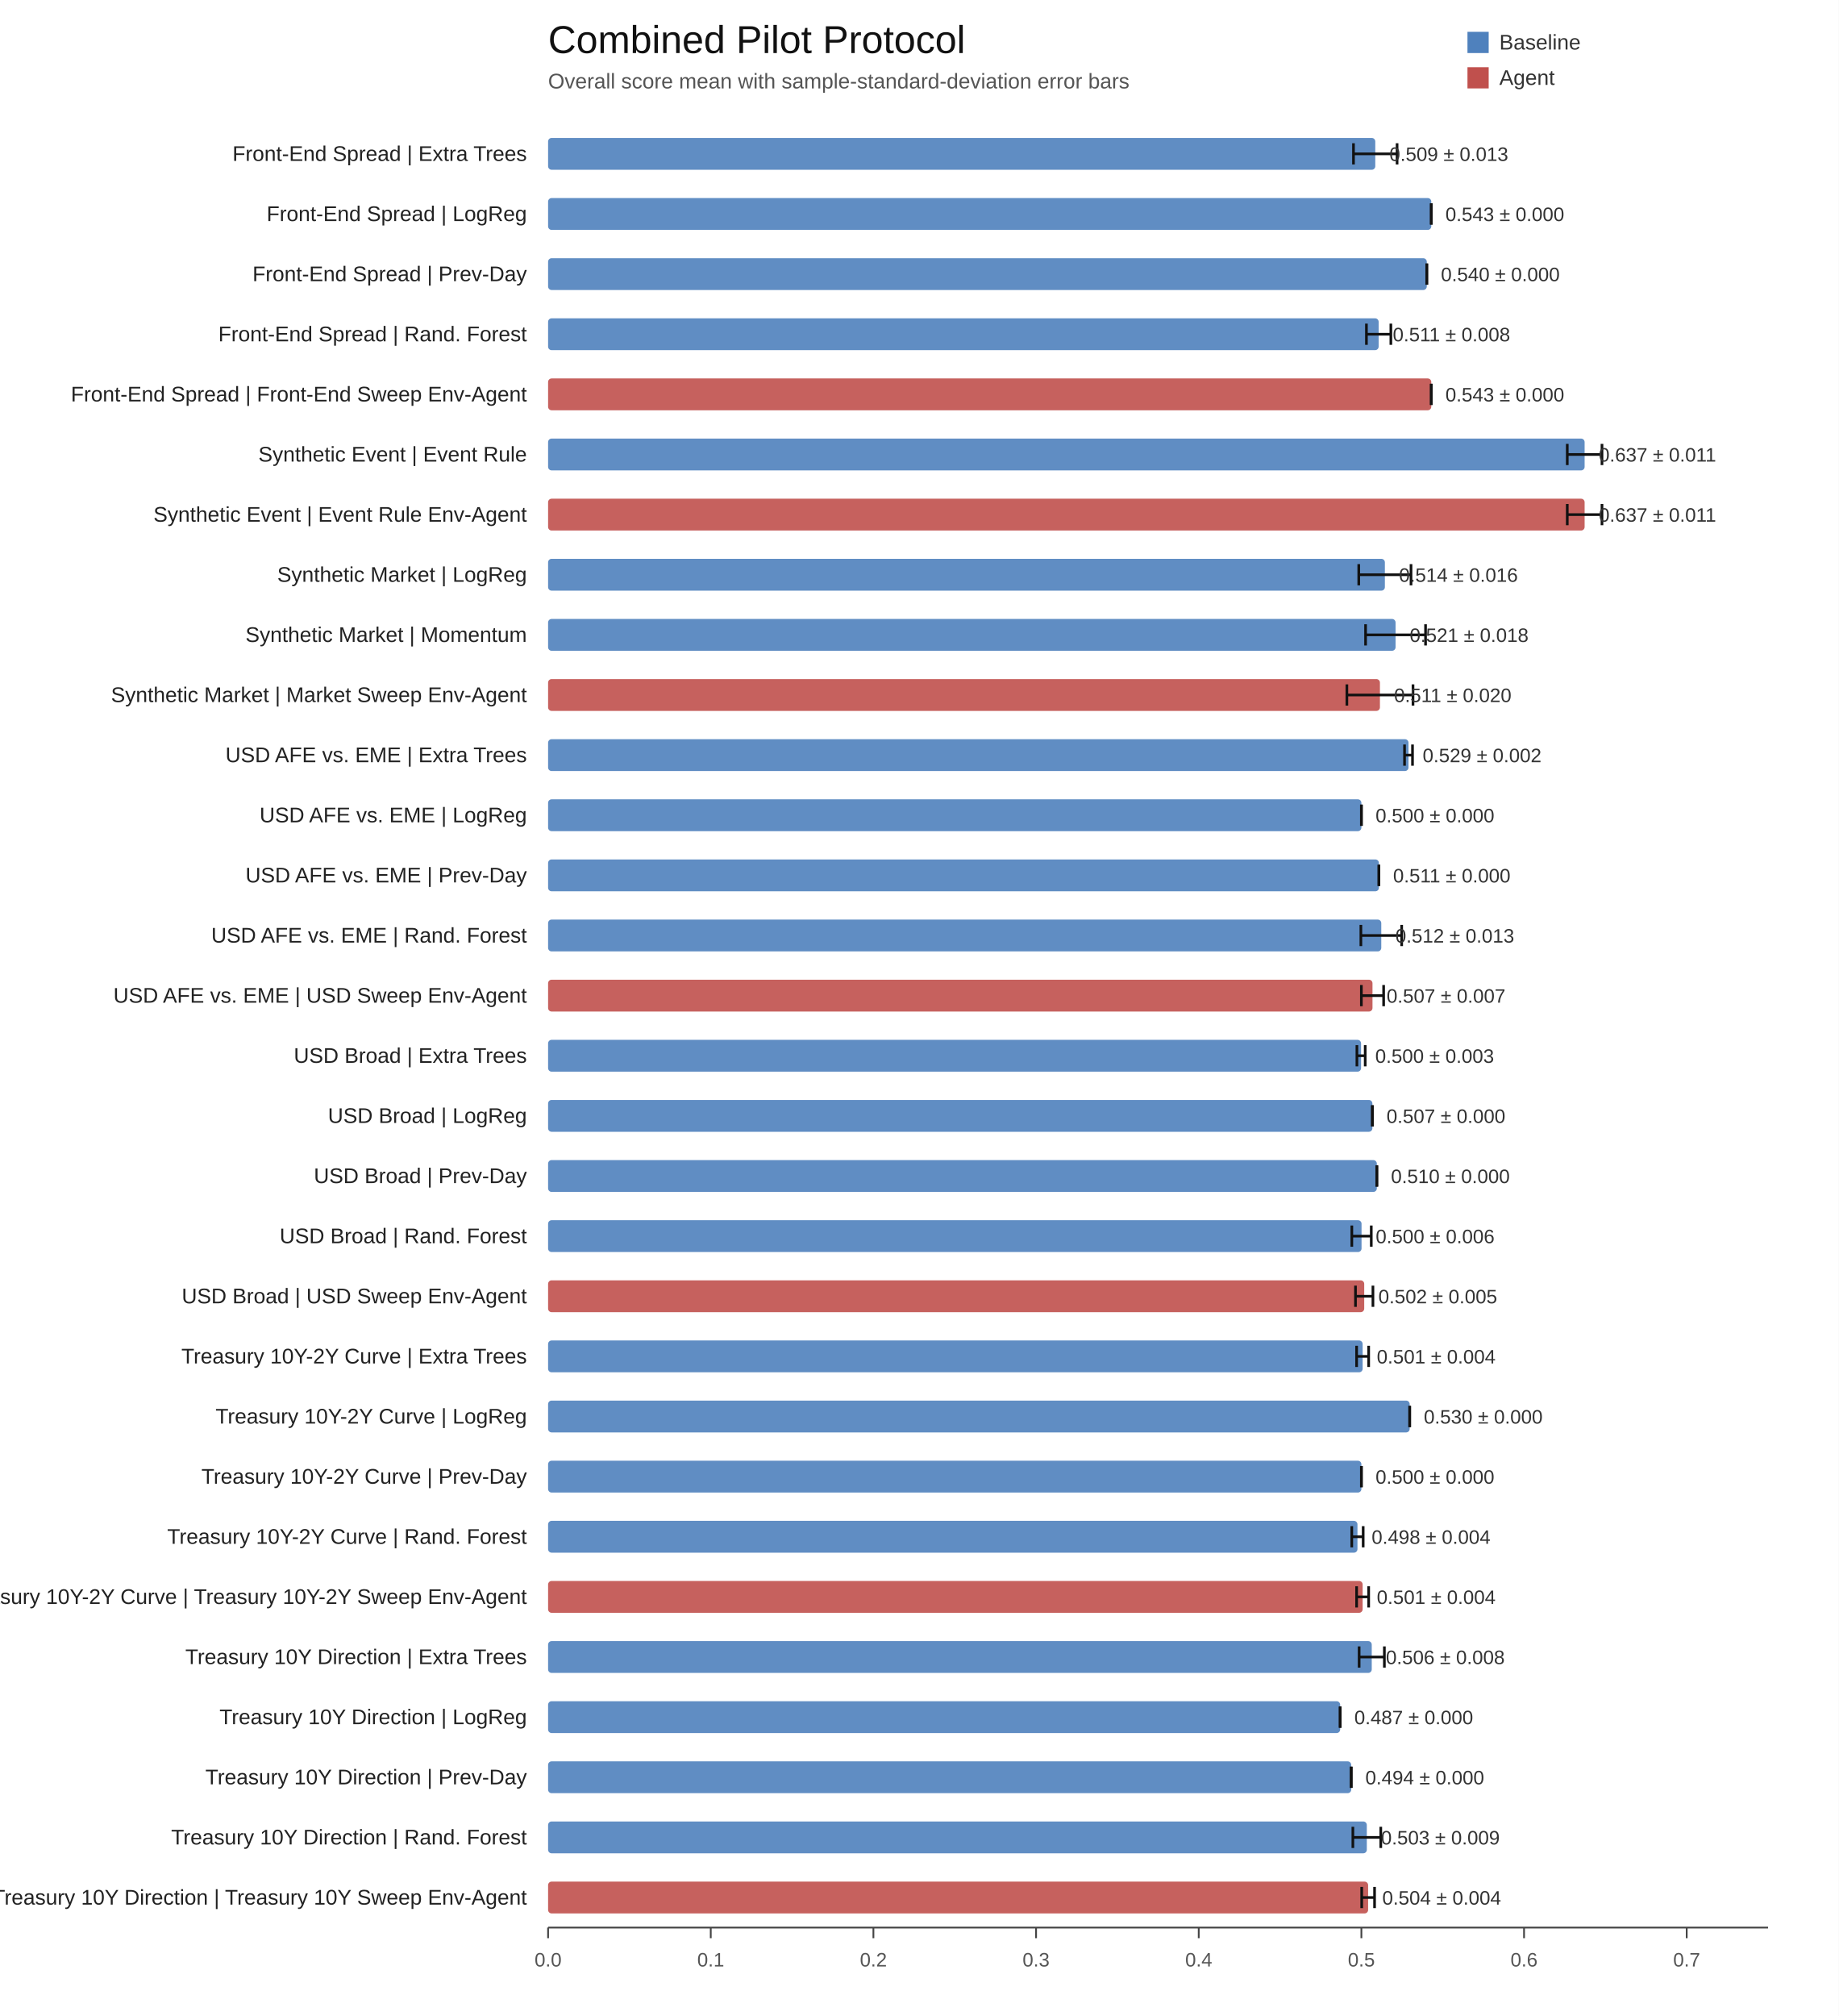
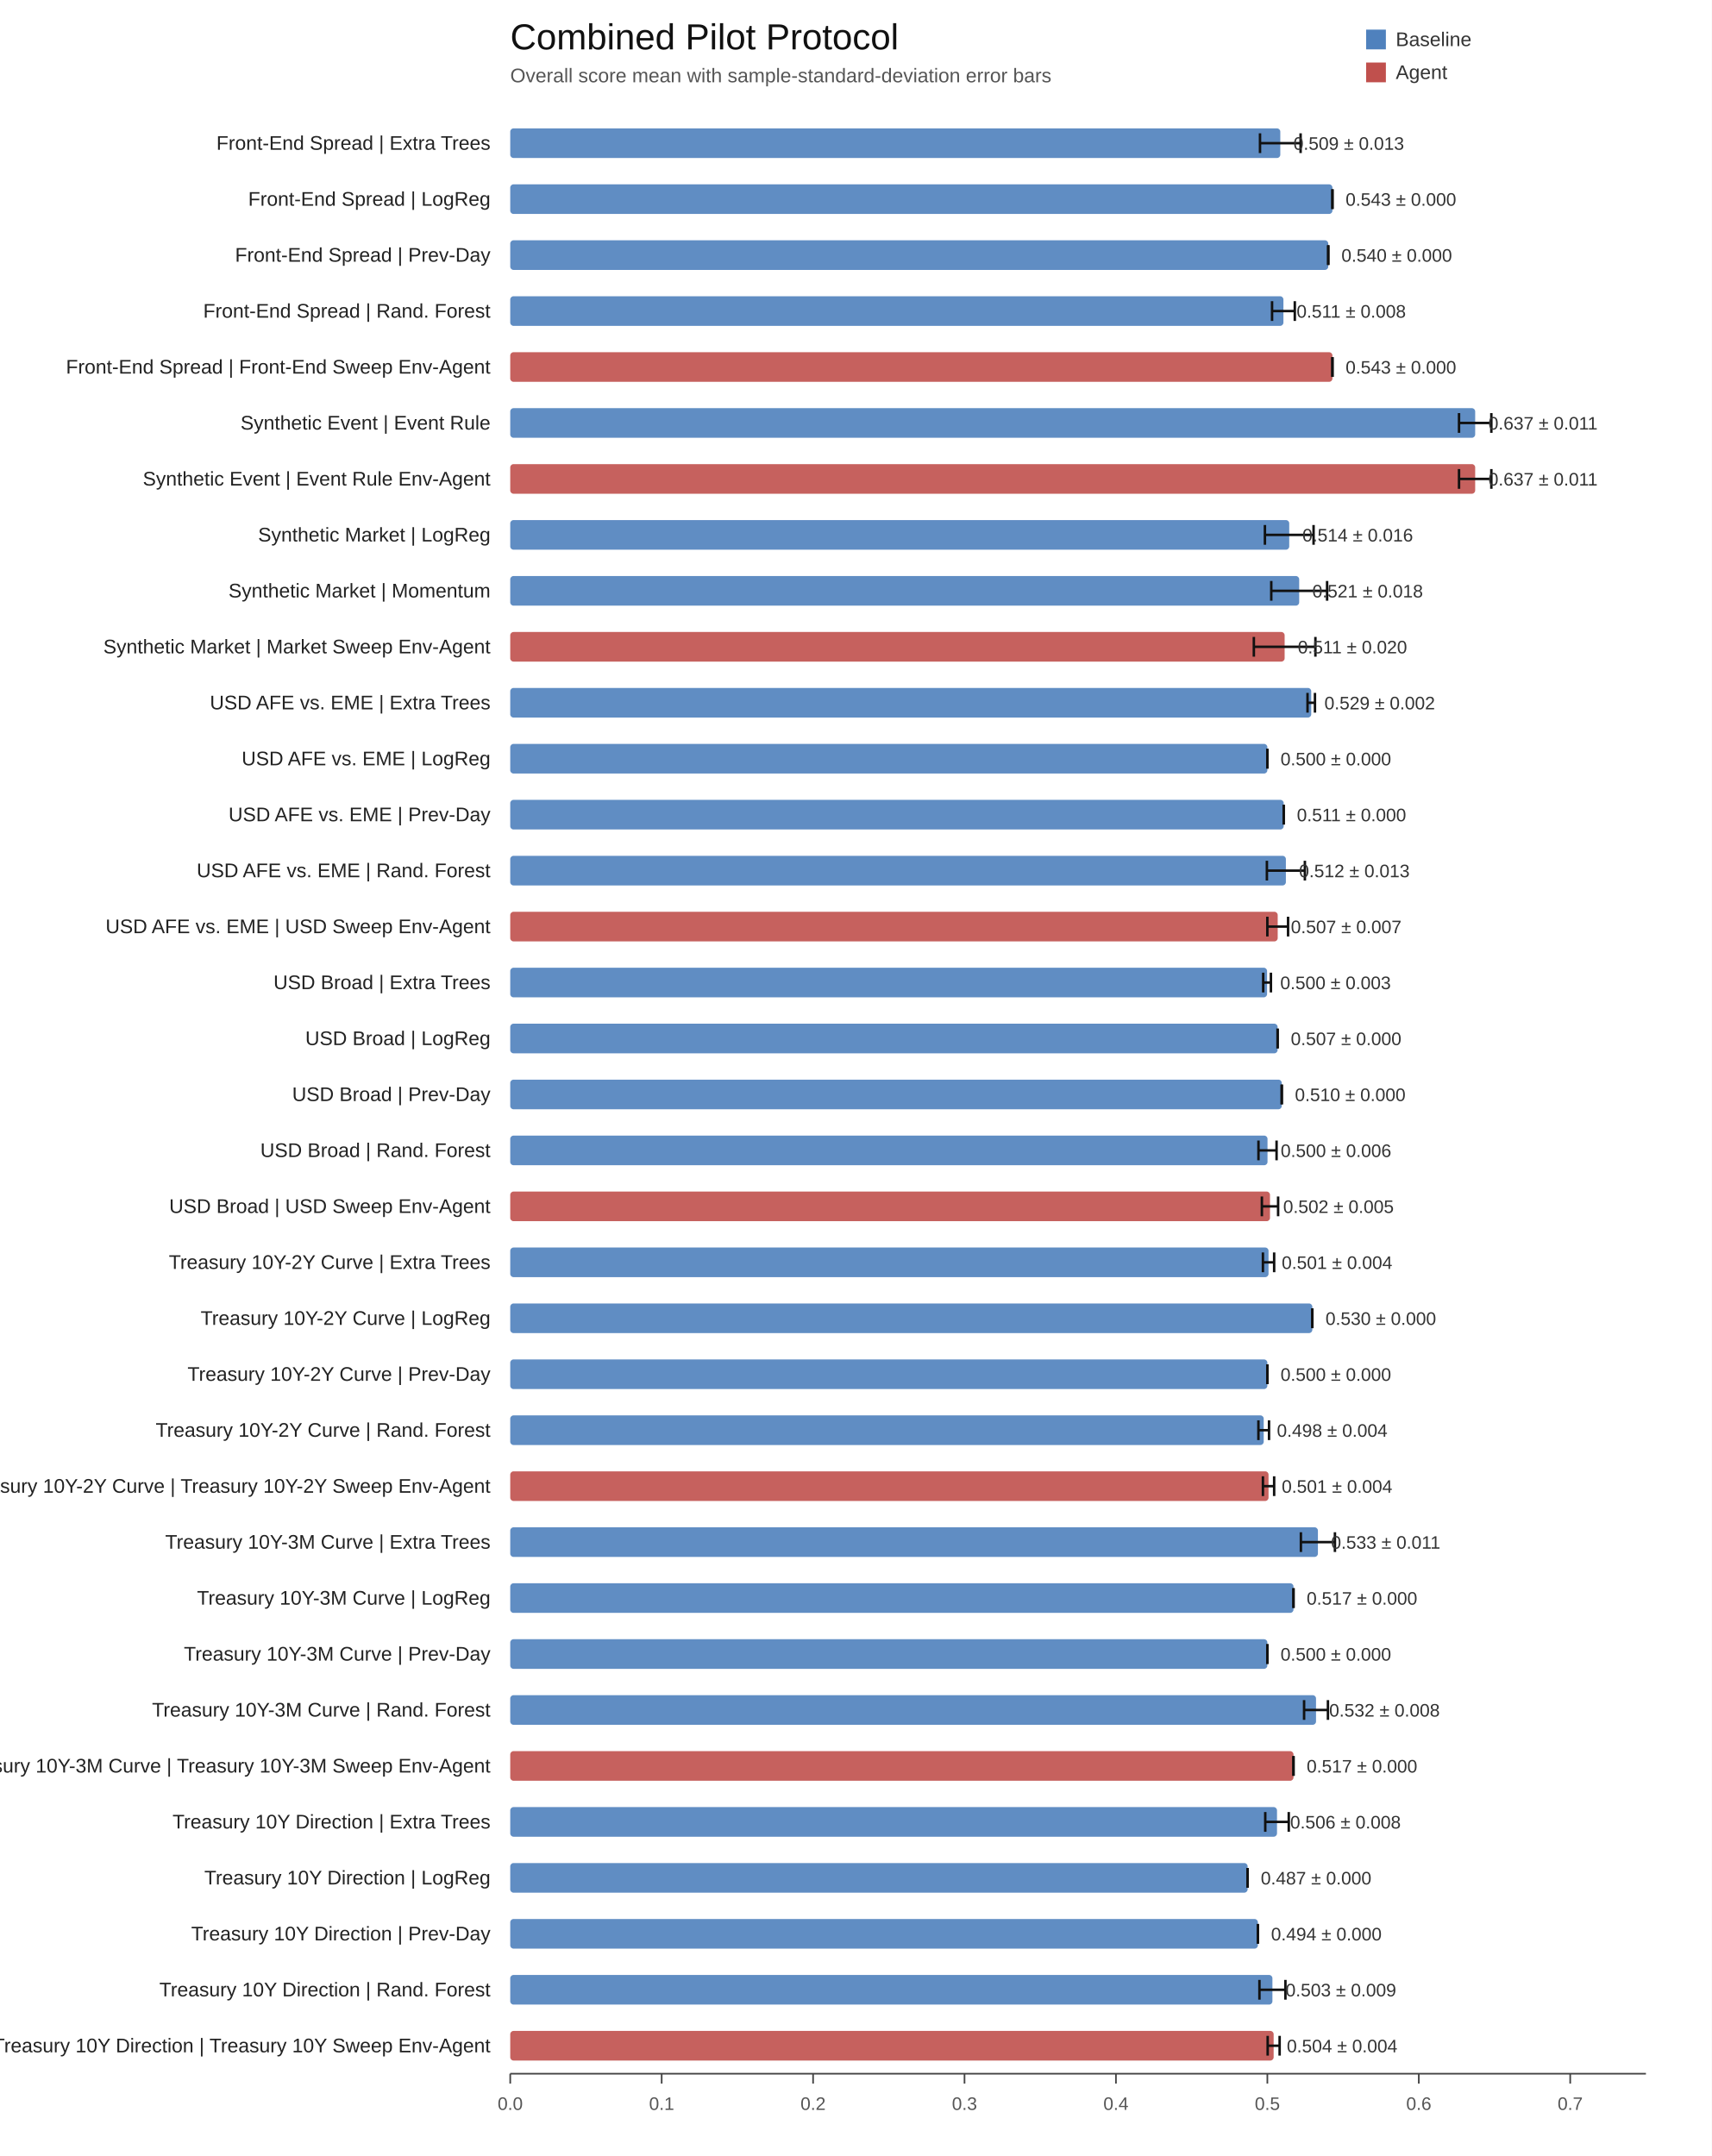
- <svg xmlns="http://www.w3.org/2000/svg" width="1040" height="1140" viewBox="0 0 1040 1140" role="img" aria-label="Combined Pilot Protocol overall score chart">
+ <svg xmlns="http://www.w3.org/2000/svg" width="1040" height="1310" viewBox="0 0 1040 1310" role="img" aria-label="Combined Pilot Protocol overall score chart">
  <rect width="100%" height="100%" fill="#ffffff" />
  <text x="310" y="30" font-size="22" font-family="Arial, Helvetica, sans-serif" fill="#111111">Combined Pilot Protocol</text>
  <text x="310" y="50" font-size="12" font-family="Arial, Helvetica, sans-serif" fill="#555555">Overall score mean with sample-standard-deviation error bars</text>
-   <line x1="310" y1="1090" x2="1000" y2="1090" stroke="#444444" stroke-width="1" />
-   <line x1="310.00" y1="1090" x2="310.00" y2="1096" stroke="#444444" stroke-width="1" />
-   <text x="310.00" y="1112" text-anchor="middle" font-size="11" font-family="Arial, Helvetica, sans-serif" fill="#555555">0.0</text>
-   <line x1="402.00" y1="1090" x2="402.00" y2="1096" stroke="#444444" stroke-width="1" />
-   <text x="402.00" y="1112" text-anchor="middle" font-size="11" font-family="Arial, Helvetica, sans-serif" fill="#555555">0.1</text>
-   <line x1="494.00" y1="1090" x2="494.00" y2="1096" stroke="#444444" stroke-width="1" />
-   <text x="494.00" y="1112" text-anchor="middle" font-size="11" font-family="Arial, Helvetica, sans-serif" fill="#555555">0.2</text>
-   <line x1="586.00" y1="1090" x2="586.00" y2="1096" stroke="#444444" stroke-width="1" />
-   <text x="586.00" y="1112" text-anchor="middle" font-size="11" font-family="Arial, Helvetica, sans-serif" fill="#555555">0.3</text>
-   <line x1="678.00" y1="1090" x2="678.00" y2="1096" stroke="#444444" stroke-width="1" />
-   <text x="678.00" y="1112" text-anchor="middle" font-size="11" font-family="Arial, Helvetica, sans-serif" fill="#555555">0.4</text>
-   <line x1="770.00" y1="1090" x2="770.00" y2="1096" stroke="#444444" stroke-width="1" />
-   <text x="770.00" y="1112" text-anchor="middle" font-size="11" font-family="Arial, Helvetica, sans-serif" fill="#555555">0.5</text>
-   <line x1="862.00" y1="1090" x2="862.00" y2="1096" stroke="#444444" stroke-width="1" />
-   <text x="862.00" y="1112" text-anchor="middle" font-size="11" font-family="Arial, Helvetica, sans-serif" fill="#555555">0.6</text>
-   <line x1="954.00" y1="1090" x2="954.00" y2="1096" stroke="#444444" stroke-width="1" />
-   <text x="954.00" y="1112" text-anchor="middle" font-size="11" font-family="Arial, Helvetica, sans-serif" fill="#555555">0.7</text>
+   <line x1="310" y1="1260" x2="1000" y2="1260" stroke="#444444" stroke-width="1" />
+   <line x1="310.00" y1="1260" x2="310.00" y2="1266" stroke="#444444" stroke-width="1" />
+   <text x="310.00" y="1282" text-anchor="middle" font-size="11" font-family="Arial, Helvetica, sans-serif" fill="#555555">0.0</text>
+   <line x1="402.00" y1="1260" x2="402.00" y2="1266" stroke="#444444" stroke-width="1" />
+   <text x="402.00" y="1282" text-anchor="middle" font-size="11" font-family="Arial, Helvetica, sans-serif" fill="#555555">0.1</text>
+   <line x1="494.00" y1="1260" x2="494.00" y2="1266" stroke="#444444" stroke-width="1" />
+   <text x="494.00" y="1282" text-anchor="middle" font-size="11" font-family="Arial, Helvetica, sans-serif" fill="#555555">0.2</text>
+   <line x1="586.00" y1="1260" x2="586.00" y2="1266" stroke="#444444" stroke-width="1" />
+   <text x="586.00" y="1282" text-anchor="middle" font-size="11" font-family="Arial, Helvetica, sans-serif" fill="#555555">0.3</text>
+   <line x1="678.00" y1="1260" x2="678.00" y2="1266" stroke="#444444" stroke-width="1" />
+   <text x="678.00" y="1282" text-anchor="middle" font-size="11" font-family="Arial, Helvetica, sans-serif" fill="#555555">0.4</text>
+   <line x1="770.00" y1="1260" x2="770.00" y2="1266" stroke="#444444" stroke-width="1" />
+   <text x="770.00" y="1282" text-anchor="middle" font-size="11" font-family="Arial, Helvetica, sans-serif" fill="#555555">0.5</text>
+   <line x1="862.00" y1="1260" x2="862.00" y2="1266" stroke="#444444" stroke-width="1" />
+   <text x="862.00" y="1282" text-anchor="middle" font-size="11" font-family="Arial, Helvetica, sans-serif" fill="#555555">0.6</text>
+   <line x1="954.00" y1="1260" x2="954.00" y2="1266" stroke="#444444" stroke-width="1" />
+   <text x="954.00" y="1282" text-anchor="middle" font-size="11" font-family="Arial, Helvetica, sans-serif" fill="#555555">0.7</text>
  <rect x="830" y="18" width="12" height="12" fill="#4f81bd" />
  <text x="848" y="28" font-size="12" font-family="Arial, Helvetica, sans-serif" fill="#333333">Baseline</text>
  <rect x="830" y="38" width="12" height="12" fill="#c0504d" />
  <text x="848" y="48" font-size="12" font-family="Arial, Helvetica, sans-serif" fill="#333333">Agent</text>
  <text x="298" y="91.00" text-anchor="end" font-size="12" font-family="Arial, Helvetica, sans-serif" fill="#222222">Front-End Spread | Extra Trees</text>
  <rect x="310" y="78.00" width="467.86" height="18" rx="2" fill="#4f81bd" opacity="0.9" />
  <line x1="765.53" y1="87.00" x2="790.19" y2="87.00" stroke="#111111" stroke-width="1.5" />
  <line x1="765.53" y1="81.00" x2="765.53" y2="93.00" stroke="#111111" stroke-width="1.5" />
  <line x1="790.19" y1="81.00" x2="790.19" y2="93.00" stroke="#111111" stroke-width="1.5" />
  <text x="785.86" y="91.00" font-size="11" font-family="Arial, Helvetica, sans-serif" fill="#333333">0.509 ± 0.013</text>
  <text x="298" y="125.00" text-anchor="end" font-size="12" font-family="Arial, Helvetica, sans-serif" fill="#222222">Front-End Spread | LogReg</text>
  <rect x="310" y="112.00" width="499.53" height="18" rx="2" fill="#4f81bd" opacity="0.9" />
  <line x1="809.53" y1="121.00" x2="809.53" y2="121.00" stroke="#111111" stroke-width="1.5" />
  <line x1="809.53" y1="115.00" x2="809.53" y2="127.00" stroke="#111111" stroke-width="1.5" />
  <line x1="809.53" y1="115.00" x2="809.53" y2="127.00" stroke="#111111" stroke-width="1.5" />
  <text x="817.53" y="125.00" font-size="11" font-family="Arial, Helvetica, sans-serif" fill="#333333">0.543 ± 0.000</text>
  <text x="298" y="159.00" text-anchor="end" font-size="12" font-family="Arial, Helvetica, sans-serif" fill="#222222">Front-End Spread | Prev-Day</text>
  <rect x="310" y="146.00" width="496.99" height="18" rx="2" fill="#4f81bd" opacity="0.9" />
  <line x1="806.99" y1="155.00" x2="806.99" y2="155.00" stroke="#111111" stroke-width="1.5" />
  <line x1="806.99" y1="149.00" x2="806.99" y2="161.00" stroke="#111111" stroke-width="1.5" />
  <line x1="806.99" y1="149.00" x2="806.99" y2="161.00" stroke="#111111" stroke-width="1.5" />
  <text x="814.99" y="159.00" font-size="11" font-family="Arial, Helvetica, sans-serif" fill="#333333">0.540 ± 0.000</text>
  <text x="298" y="193.00" text-anchor="end" font-size="12" font-family="Arial, Helvetica, sans-serif" fill="#222222">Front-End Spread | Rand. Forest</text>
  <rect x="310" y="180.00" width="469.76" height="18" rx="2" fill="#4f81bd" opacity="0.9" />
  <line x1="772.85" y1="189.00" x2="786.67" y2="189.00" stroke="#111111" stroke-width="1.5" />
  <line x1="772.85" y1="183.00" x2="772.85" y2="195.00" stroke="#111111" stroke-width="1.5" />
  <line x1="786.67" y1="183.00" x2="786.67" y2="195.00" stroke="#111111" stroke-width="1.5" />
  <text x="787.76" y="193.00" font-size="11" font-family="Arial, Helvetica, sans-serif" fill="#333333">0.511 ± 0.008</text>
  <text x="298" y="227.00" text-anchor="end" font-size="12" font-family="Arial, Helvetica, sans-serif" fill="#222222">Front-End Spread | Front-End Sweep Env-Agent</text>
  <rect x="310" y="214.00" width="499.53" height="18" rx="2" fill="#c0504d" opacity="0.9" />
  <line x1="809.53" y1="223.00" x2="809.53" y2="223.00" stroke="#111111" stroke-width="1.5" />
  <line x1="809.53" y1="217.00" x2="809.53" y2="229.00" stroke="#111111" stroke-width="1.5" />
  <line x1="809.53" y1="217.00" x2="809.53" y2="229.00" stroke="#111111" stroke-width="1.5" />
  <text x="817.53" y="227.00" font-size="11" font-family="Arial, Helvetica, sans-serif" fill="#333333">0.543 ± 0.000</text>
  <text x="298" y="261.00" text-anchor="end" font-size="12" font-family="Arial, Helvetica, sans-serif" fill="#222222">Synthetic Event | Event Rule</text>
  <rect x="310" y="248.00" width="586.26" height="18" rx="2" fill="#4f81bd" opacity="0.9" />
  <line x1="886.44" y1="257.00" x2="906.08" y2="257.00" stroke="#111111" stroke-width="1.5" />
  <line x1="886.44" y1="251.00" x2="886.44" y2="263.00" stroke="#111111" stroke-width="1.5" />
  <line x1="906.08" y1="251.00" x2="906.08" y2="263.00" stroke="#111111" stroke-width="1.5" />
  <text x="904.26" y="261.00" font-size="11" font-family="Arial, Helvetica, sans-serif" fill="#333333">0.637 ± 0.011</text>
  <text x="298" y="295.00" text-anchor="end" font-size="12" font-family="Arial, Helvetica, sans-serif" fill="#222222">Synthetic Event | Event Rule Env-Agent</text>
  <rect x="310" y="282.00" width="586.26" height="18" rx="2" fill="#c0504d" opacity="0.9" />
  <line x1="886.44" y1="291.00" x2="906.08" y2="291.00" stroke="#111111" stroke-width="1.5" />
  <line x1="886.44" y1="285.00" x2="886.44" y2="297.00" stroke="#111111" stroke-width="1.5" />
  <line x1="906.08" y1="285.00" x2="906.08" y2="297.00" stroke="#111111" stroke-width="1.5" />
  <text x="904.26" y="295.00" font-size="11" font-family="Arial, Helvetica, sans-serif" fill="#333333">0.637 ± 0.011</text>
  <text x="298" y="329.00" text-anchor="end" font-size="12" font-family="Arial, Helvetica, sans-serif" fill="#222222">Synthetic Market | LogReg</text>
  <rect x="310" y="316.00" width="473.29" height="18" rx="2" fill="#4f81bd" opacity="0.9" />
  <line x1="768.51" y1="325.00" x2="798.07" y2="325.00" stroke="#111111" stroke-width="1.5" />
  <line x1="768.51" y1="319.00" x2="768.51" y2="331.00" stroke="#111111" stroke-width="1.5" />
  <line x1="798.07" y1="319.00" x2="798.07" y2="331.00" stroke="#111111" stroke-width="1.5" />
  <text x="791.29" y="329.00" font-size="11" font-family="Arial, Helvetica, sans-serif" fill="#333333">0.514 ± 0.016</text>
  <text x="298" y="363.00" text-anchor="end" font-size="12" font-family="Arial, Helvetica, sans-serif" fill="#222222">Synthetic Market | Momentum</text>
  <rect x="310" y="350.00" width="479.33" height="18" rx="2" fill="#4f81bd" opacity="0.9" />
  <line x1="772.37" y1="359.00" x2="806.29" y2="359.00" stroke="#111111" stroke-width="1.5" />
  <line x1="772.37" y1="353.00" x2="772.37" y2="365.00" stroke="#111111" stroke-width="1.5" />
  <line x1="806.29" y1="353.00" x2="806.29" y2="365.00" stroke="#111111" stroke-width="1.5" />
  <text x="797.33" y="363.00" font-size="11" font-family="Arial, Helvetica, sans-serif" fill="#333333">0.521 ± 0.018</text>
  <text x="298" y="397.00" text-anchor="end" font-size="12" font-family="Arial, Helvetica, sans-serif" fill="#222222">Synthetic Market | Market Sweep Env-Agent</text>
  <rect x="310" y="384.00" width="470.49" height="18" rx="2" fill="#c0504d" opacity="0.9" />
  <line x1="761.79" y1="393.00" x2="799.19" y2="393.00" stroke="#111111" stroke-width="1.5" />
  <line x1="761.79" y1="387.00" x2="761.79" y2="399.00" stroke="#111111" stroke-width="1.5" />
  <line x1="799.19" y1="387.00" x2="799.19" y2="399.00" stroke="#111111" stroke-width="1.5" />
  <text x="788.49" y="397.00" font-size="11" font-family="Arial, Helvetica, sans-serif" fill="#333333">0.511 ± 0.020</text>
  <text x="298" y="431.00" text-anchor="end" font-size="12" font-family="Arial, Helvetica, sans-serif" fill="#222222">USD AFE vs. EME | Extra Trees</text>
  <rect x="310" y="418.00" width="486.65" height="18" rx="2" fill="#4f81bd" opacity="0.9" />
  <line x1="794.40" y1="427.00" x2="798.91" y2="427.00" stroke="#111111" stroke-width="1.5" />
  <line x1="794.40" y1="421.00" x2="794.40" y2="433.00" stroke="#111111" stroke-width="1.5" />
  <line x1="798.91" y1="421.00" x2="798.91" y2="433.00" stroke="#111111" stroke-width="1.5" />
  <text x="804.65" y="431.00" font-size="11" font-family="Arial, Helvetica, sans-serif" fill="#333333">0.529 ± 0.002</text>
  <text x="298" y="465.00" text-anchor="end" font-size="12" font-family="Arial, Helvetica, sans-serif" fill="#222222">USD AFE vs. EME | LogReg</text>
  <rect x="310" y="452.00" width="460.00" height="18" rx="2" fill="#4f81bd" opacity="0.9" />
  <line x1="770.00" y1="461.00" x2="770.00" y2="461.00" stroke="#111111" stroke-width="1.5" />
  <line x1="770.00" y1="455.00" x2="770.00" y2="467.00" stroke="#111111" stroke-width="1.5" />
  <line x1="770.00" y1="455.00" x2="770.00" y2="467.00" stroke="#111111" stroke-width="1.5" />
  <text x="778.00" y="465.00" font-size="11" font-family="Arial, Helvetica, sans-serif" fill="#333333">0.500 ± 0.000</text>
  <text x="298" y="499.00" text-anchor="end" font-size="12" font-family="Arial, Helvetica, sans-serif" fill="#222222">USD AFE vs. EME | Prev-Day</text>
  <rect x="310" y="486.00" width="469.92" height="18" rx="2" fill="#4f81bd" opacity="0.9" />
  <line x1="779.92" y1="495.00" x2="779.92" y2="495.00" stroke="#111111" stroke-width="1.5" />
  <line x1="779.92" y1="489.00" x2="779.92" y2="501.00" stroke="#111111" stroke-width="1.5" />
  <line x1="779.92" y1="489.00" x2="779.92" y2="501.00" stroke="#111111" stroke-width="1.5" />
  <text x="787.92" y="499.00" font-size="11" font-family="Arial, Helvetica, sans-serif" fill="#333333">0.511 ± 0.000</text>
  <text x="298" y="533.00" text-anchor="end" font-size="12" font-family="Arial, Helvetica, sans-serif" fill="#222222">USD AFE vs. EME | Rand. Forest</text>
  <rect x="310" y="520.00" width="471.25" height="18" rx="2" fill="#4f81bd" opacity="0.9" />
  <line x1="769.71" y1="529.00" x2="792.79" y2="529.00" stroke="#111111" stroke-width="1.5" />
  <line x1="769.71" y1="523.00" x2="769.71" y2="535.00" stroke="#111111" stroke-width="1.5" />
  <line x1="792.79" y1="523.00" x2="792.79" y2="535.00" stroke="#111111" stroke-width="1.5" />
  <text x="789.25" y="533.00" font-size="11" font-family="Arial, Helvetica, sans-serif" fill="#333333">0.512 ± 0.013</text>
  <text x="298" y="567.00" text-anchor="end" font-size="12" font-family="Arial, Helvetica, sans-serif" fill="#222222">USD AFE vs. EME | USD Sweep Env-Agent</text>
  <rect x="310" y="554.00" width="466.28" height="18" rx="2" fill="#c0504d" opacity="0.9" />
  <line x1="769.99" y1="563.00" x2="782.58" y2="563.00" stroke="#111111" stroke-width="1.5" />
  <line x1="769.99" y1="557.00" x2="769.99" y2="569.00" stroke="#111111" stroke-width="1.5" />
  <line x1="782.58" y1="557.00" x2="782.58" y2="569.00" stroke="#111111" stroke-width="1.5" />
  <text x="784.28" y="567.00" font-size="11" font-family="Arial, Helvetica, sans-serif" fill="#333333">0.507 ± 0.007</text>
  <text x="298" y="601.00" text-anchor="end" font-size="12" font-family="Arial, Helvetica, sans-serif" fill="#222222">USD Broad | Extra Trees</text>
  <rect x="310" y="588.00" width="459.82" height="18" rx="2" fill="#4f81bd" opacity="0.9" />
  <line x1="767.47" y1="597.00" x2="772.16" y2="597.00" stroke="#111111" stroke-width="1.5" />
  <line x1="767.47" y1="591.00" x2="767.47" y2="603.00" stroke="#111111" stroke-width="1.5" />
  <line x1="772.16" y1="591.00" x2="772.16" y2="603.00" stroke="#111111" stroke-width="1.5" />
  <text x="777.82" y="601.00" font-size="11" font-family="Arial, Helvetica, sans-serif" fill="#333333">0.500 ± 0.003</text>
  <text x="298" y="635.00" text-anchor="end" font-size="12" font-family="Arial, Helvetica, sans-serif" fill="#222222">USD Broad | LogReg</text>
  <rect x="310" y="622.00" width="466.22" height="18" rx="2" fill="#4f81bd" opacity="0.9" />
  <line x1="776.22" y1="631.00" x2="776.22" y2="631.00" stroke="#111111" stroke-width="1.5" />
  <line x1="776.22" y1="625.00" x2="776.22" y2="637.00" stroke="#111111" stroke-width="1.5" />
  <line x1="776.22" y1="625.00" x2="776.22" y2="637.00" stroke="#111111" stroke-width="1.5" />
  <text x="784.22" y="635.00" font-size="11" font-family="Arial, Helvetica, sans-serif" fill="#333333">0.507 ± 0.000</text>
  <text x="298" y="669.00" text-anchor="end" font-size="12" font-family="Arial, Helvetica, sans-serif" fill="#222222">USD Broad | Prev-Day</text>
  <rect x="310" y="656.00" width="468.74" height="18" rx="2" fill="#4f81bd" opacity="0.9" />
  <line x1="778.74" y1="665.00" x2="778.74" y2="665.00" stroke="#111111" stroke-width="1.5" />
  <line x1="778.74" y1="659.00" x2="778.74" y2="671.00" stroke="#111111" stroke-width="1.5" />
  <line x1="778.74" y1="659.00" x2="778.74" y2="671.00" stroke="#111111" stroke-width="1.5" />
  <text x="786.74" y="669.00" font-size="11" font-family="Arial, Helvetica, sans-serif" fill="#333333">0.510 ± 0.000</text>
  <text x="298" y="703.00" text-anchor="end" font-size="12" font-family="Arial, Helvetica, sans-serif" fill="#222222">USD Broad | Rand. Forest</text>
  <rect x="310" y="690.00" width="460.09" height="18" rx="2" fill="#4f81bd" opacity="0.9" />
  <line x1="764.59" y1="699.00" x2="775.59" y2="699.00" stroke="#111111" stroke-width="1.5" />
  <line x1="764.59" y1="693.00" x2="764.59" y2="705.00" stroke="#111111" stroke-width="1.5" />
  <line x1="775.59" y1="693.00" x2="775.59" y2="705.00" stroke="#111111" stroke-width="1.5" />
  <text x="778.09" y="703.00" font-size="11" font-family="Arial, Helvetica, sans-serif" fill="#333333">0.500 ± 0.006</text>
  <text x="298" y="737.00" text-anchor="end" font-size="12" font-family="Arial, Helvetica, sans-serif" fill="#222222">USD Broad | USD Sweep Env-Agent</text>
  <rect x="310" y="724.00" width="461.60" height="18" rx="2" fill="#c0504d" opacity="0.9" />
  <line x1="766.66" y1="733.00" x2="776.53" y2="733.00" stroke="#111111" stroke-width="1.5" />
  <line x1="766.66" y1="727.00" x2="766.66" y2="739.00" stroke="#111111" stroke-width="1.5" />
  <line x1="776.53" y1="727.00" x2="776.53" y2="739.00" stroke="#111111" stroke-width="1.5" />
  <text x="779.60" y="737.00" font-size="11" font-family="Arial, Helvetica, sans-serif" fill="#333333">0.502 ± 0.005</text>
  <text x="298" y="771.00" text-anchor="end" font-size="12" font-family="Arial, Helvetica, sans-serif" fill="#222222">Treasury 10Y-2Y Curve | Extra Trees</text>
  <rect x="310" y="758.00" width="460.71" height="18" rx="2" fill="#4f81bd" opacity="0.9" />
  <line x1="767.30" y1="767.00" x2="774.12" y2="767.00" stroke="#111111" stroke-width="1.5" />
  <line x1="767.30" y1="761.00" x2="767.30" y2="773.00" stroke="#111111" stroke-width="1.5" />
  <line x1="774.12" y1="761.00" x2="774.12" y2="773.00" stroke="#111111" stroke-width="1.5" />
  <text x="778.71" y="771.00" font-size="11" font-family="Arial, Helvetica, sans-serif" fill="#333333">0.501 ± 0.004</text>
  <text x="298" y="805.00" text-anchor="end" font-size="12" font-family="Arial, Helvetica, sans-serif" fill="#222222">Treasury 10Y-2Y Curve | LogReg</text>
  <rect x="310" y="792.00" width="487.32" height="18" rx="2" fill="#4f81bd" opacity="0.9" />
  <line x1="797.32" y1="801.00" x2="797.32" y2="801.00" stroke="#111111" stroke-width="1.5" />
  <line x1="797.32" y1="795.00" x2="797.32" y2="807.00" stroke="#111111" stroke-width="1.5" />
  <line x1="797.32" y1="795.00" x2="797.32" y2="807.00" stroke="#111111" stroke-width="1.5" />
  <text x="805.32" y="805.00" font-size="11" font-family="Arial, Helvetica, sans-serif" fill="#333333">0.530 ± 0.000</text>
  <text x="298" y="839.00" text-anchor="end" font-size="12" font-family="Arial, Helvetica, sans-serif" fill="#222222">Treasury 10Y-2Y Curve | Prev-Day</text>
  <rect x="310" y="826.00" width="460.00" height="18" rx="2" fill="#4f81bd" opacity="0.9" />
  <line x1="770.00" y1="835.00" x2="770.00" y2="835.00" stroke="#111111" stroke-width="1.5" />
  <line x1="770.00" y1="829.00" x2="770.00" y2="841.00" stroke="#111111" stroke-width="1.5" />
  <line x1="770.00" y1="829.00" x2="770.00" y2="841.00" stroke="#111111" stroke-width="1.5" />
  <text x="778.00" y="839.00" font-size="11" font-family="Arial, Helvetica, sans-serif" fill="#333333">0.500 ± 0.000</text>
  <text x="298" y="873.00" text-anchor="end" font-size="12" font-family="Arial, Helvetica, sans-serif" fill="#222222">Treasury 10Y-2Y Curve | Rand. Forest</text>
  <rect x="310" y="860.00" width="457.78" height="18" rx="2" fill="#4f81bd" opacity="0.9" />
  <line x1="764.56" y1="869.00" x2="771.01" y2="869.00" stroke="#111111" stroke-width="1.5" />
  <line x1="764.56" y1="863.00" x2="764.56" y2="875.00" stroke="#111111" stroke-width="1.5" />
  <line x1="771.01" y1="863.00" x2="771.01" y2="875.00" stroke="#111111" stroke-width="1.5" />
  <text x="775.78" y="873.00" font-size="11" font-family="Arial, Helvetica, sans-serif" fill="#333333">0.498 ± 0.004</text>
  <text x="298" y="907.00" text-anchor="end" font-size="12" font-family="Arial, Helvetica, sans-serif" fill="#222222">Treasury 10Y-2Y Curve | Treasury 10Y-2Y Sweep Env-Agent</text>
  <rect x="310" y="894.00" width="460.71" height="18" rx="2" fill="#c0504d" opacity="0.9" />
  <line x1="767.30" y1="903.00" x2="774.12" y2="903.00" stroke="#111111" stroke-width="1.5" />
  <line x1="767.30" y1="897.00" x2="767.30" y2="909.00" stroke="#111111" stroke-width="1.5" />
  <line x1="774.12" y1="897.00" x2="774.12" y2="909.00" stroke="#111111" stroke-width="1.5" />
  <text x="778.71" y="907.00" font-size="11" font-family="Arial, Helvetica, sans-serif" fill="#333333">0.501 ± 0.004</text>
-   <text x="298" y="941.00" text-anchor="end" font-size="12" font-family="Arial, Helvetica, sans-serif" fill="#222222">Treasury 10Y Direction | Extra Trees</text>
-   <rect x="310" y="928.00" width="465.86" height="18" rx="2" fill="#4f81bd" opacity="0.9" />
-   <line x1="768.72" y1="937.00" x2="783.00" y2="937.00" stroke="#111111" stroke-width="1.5" />
-   <line x1="768.72" y1="931.00" x2="768.72" y2="943.00" stroke="#111111" stroke-width="1.5" />
-   <line x1="783.00" y1="931.00" x2="783.00" y2="943.00" stroke="#111111" stroke-width="1.5" />
-   <text x="783.86" y="941.00" font-size="11" font-family="Arial, Helvetica, sans-serif" fill="#333333">0.506 ± 0.008</text>
-   <text x="298" y="975.00" text-anchor="end" font-size="12" font-family="Arial, Helvetica, sans-serif" fill="#222222">Treasury 10Y Direction | LogReg</text>
-   <rect x="310" y="962.00" width="448.00" height="18" rx="2" fill="#4f81bd" opacity="0.9" />
-   <line x1="758.00" y1="971.00" x2="758.00" y2="971.00" stroke="#111111" stroke-width="1.5" />
-   <line x1="758.00" y1="965.00" x2="758.00" y2="977.00" stroke="#111111" stroke-width="1.5" />
-   <line x1="758.00" y1="965.00" x2="758.00" y2="977.00" stroke="#111111" stroke-width="1.5" />
-   <text x="766.00" y="975.00" font-size="11" font-family="Arial, Helvetica, sans-serif" fill="#333333">0.487 ± 0.000</text>
-   <text x="298" y="1009.00" text-anchor="end" font-size="12" font-family="Arial, Helvetica, sans-serif" fill="#222222">Treasury 10Y Direction | Prev-Day</text>
-   <rect x="310" y="996.00" width="454.24" height="18" rx="2" fill="#4f81bd" opacity="0.9" />
-   <line x1="764.24" y1="1005.00" x2="764.24" y2="1005.00" stroke="#111111" stroke-width="1.5" />
-   <line x1="764.24" y1="999.00" x2="764.24" y2="1011.00" stroke="#111111" stroke-width="1.5" />
-   <line x1="764.24" y1="999.00" x2="764.24" y2="1011.00" stroke="#111111" stroke-width="1.5" />
-   <text x="772.24" y="1009.00" font-size="11" font-family="Arial, Helvetica, sans-serif" fill="#333333">0.494 ± 0.000</text>
-   <text x="298" y="1043.00" text-anchor="end" font-size="12" font-family="Arial, Helvetica, sans-serif" fill="#222222">Treasury 10Y Direction | Rand. Forest</text>
-   <rect x="310" y="1030.00" width="463.07" height="18" rx="2" fill="#4f81bd" opacity="0.9" />
-   <line x1="765.18" y1="1039.00" x2="780.97" y2="1039.00" stroke="#111111" stroke-width="1.5" />
-   <line x1="765.18" y1="1033.00" x2="765.18" y2="1045.00" stroke="#111111" stroke-width="1.5" />
-   <line x1="780.97" y1="1033.00" x2="780.97" y2="1045.00" stroke="#111111" stroke-width="1.5" />
-   <text x="781.07" y="1043.00" font-size="11" font-family="Arial, Helvetica, sans-serif" fill="#333333">0.503 ± 0.009</text>
-   <text x="298" y="1077.00" text-anchor="end" font-size="12" font-family="Arial, Helvetica, sans-serif" fill="#222222">Treasury 10Y Direction | Treasury 10Y Sweep Env-Agent</text>
-   <rect x="310" y="1064.00" width="463.81" height="18" rx="2" fill="#c0504d" opacity="0.9" />
-   <line x1="770.18" y1="1073.00" x2="777.45" y2="1073.00" stroke="#111111" stroke-width="1.5" />
-   <line x1="770.18" y1="1067.00" x2="770.18" y2="1079.00" stroke="#111111" stroke-width="1.5" />
-   <line x1="777.45" y1="1067.00" x2="777.45" y2="1079.00" stroke="#111111" stroke-width="1.5" />
-   <text x="781.81" y="1077.00" font-size="11" font-family="Arial, Helvetica, sans-serif" fill="#333333">0.504 ± 0.004</text>
+   <text x="298" y="941.00" text-anchor="end" font-size="12" font-family="Arial, Helvetica, sans-serif" fill="#222222">Treasury 10Y-3M Curve | Extra Trees</text>
+   <rect x="310" y="928.00" width="490.71" height="18" rx="2" fill="#4f81bd" opacity="0.9" />
+   <line x1="790.37" y1="937.00" x2="811.05" y2="937.00" stroke="#111111" stroke-width="1.5" />
+   <line x1="790.37" y1="931.00" x2="790.37" y2="943.00" stroke="#111111" stroke-width="1.5" />
+   <line x1="811.05" y1="931.00" x2="811.05" y2="943.00" stroke="#111111" stroke-width="1.5" />
+   <text x="808.71" y="941.00" font-size="11" font-family="Arial, Helvetica, sans-serif" fill="#333333">0.533 ± 0.011</text>
+   <text x="298" y="975.00" text-anchor="end" font-size="12" font-family="Arial, Helvetica, sans-serif" fill="#222222">Treasury 10Y-3M Curve | LogReg</text>
+   <rect x="310" y="962.00" width="475.87" height="18" rx="2" fill="#4f81bd" opacity="0.9" />
+   <line x1="785.87" y1="971.00" x2="785.87" y2="971.00" stroke="#111111" stroke-width="1.5" />
+   <line x1="785.87" y1="965.00" x2="785.87" y2="977.00" stroke="#111111" stroke-width="1.5" />
+   <line x1="785.87" y1="965.00" x2="785.87" y2="977.00" stroke="#111111" stroke-width="1.5" />
+   <text x="793.87" y="975.00" font-size="11" font-family="Arial, Helvetica, sans-serif" fill="#333333">0.517 ± 0.000</text>
+   <text x="298" y="1009.00" text-anchor="end" font-size="12" font-family="Arial, Helvetica, sans-serif" fill="#222222">Treasury 10Y-3M Curve | Prev-Day</text>
+   <rect x="310" y="996.00" width="460.00" height="18" rx="2" fill="#4f81bd" opacity="0.9" />
+   <line x1="770.00" y1="1005.00" x2="770.00" y2="1005.00" stroke="#111111" stroke-width="1.5" />
+   <line x1="770.00" y1="999.00" x2="770.00" y2="1011.00" stroke="#111111" stroke-width="1.5" />
+   <line x1="770.00" y1="999.00" x2="770.00" y2="1011.00" stroke="#111111" stroke-width="1.5" />
+   <text x="778.00" y="1009.00" font-size="11" font-family="Arial, Helvetica, sans-serif" fill="#333333">0.500 ± 0.000</text>
+   <text x="298" y="1043.00" text-anchor="end" font-size="12" font-family="Arial, Helvetica, sans-serif" fill="#222222">Treasury 10Y-3M Curve | Rand. Forest</text>
+   <rect x="310" y="1030.00" width="489.56" height="18" rx="2" fill="#4f81bd" opacity="0.9" />
+   <line x1="792.31" y1="1039.00" x2="806.80" y2="1039.00" stroke="#111111" stroke-width="1.5" />
+   <line x1="792.31" y1="1033.00" x2="792.31" y2="1045.00" stroke="#111111" stroke-width="1.5" />
+   <line x1="806.80" y1="1033.00" x2="806.80" y2="1045.00" stroke="#111111" stroke-width="1.5" />
+   <text x="807.56" y="1043.00" font-size="11" font-family="Arial, Helvetica, sans-serif" fill="#333333">0.532 ± 0.008</text>
+   <text x="298" y="1077.00" text-anchor="end" font-size="12" font-family="Arial, Helvetica, sans-serif" fill="#222222">Treasury 10Y-3M Curve | Treasury 10Y-3M Sweep Env-Agent</text>
+   <rect x="310" y="1064.00" width="475.87" height="18" rx="2" fill="#c0504d" opacity="0.9" />
+   <line x1="785.87" y1="1073.00" x2="785.87" y2="1073.00" stroke="#111111" stroke-width="1.5" />
+   <line x1="785.87" y1="1067.00" x2="785.87" y2="1079.00" stroke="#111111" stroke-width="1.5" />
+   <line x1="785.87" y1="1067.00" x2="785.87" y2="1079.00" stroke="#111111" stroke-width="1.5" />
+   <text x="793.87" y="1077.00" font-size="11" font-family="Arial, Helvetica, sans-serif" fill="#333333">0.517 ± 0.000</text>
+   <text x="298" y="1111.00" text-anchor="end" font-size="12" font-family="Arial, Helvetica, sans-serif" fill="#222222">Treasury 10Y Direction | Extra Trees</text>
+   <rect x="310" y="1098.00" width="465.86" height="18" rx="2" fill="#4f81bd" opacity="0.9" />
+   <line x1="768.72" y1="1107.00" x2="783.00" y2="1107.00" stroke="#111111" stroke-width="1.5" />
+   <line x1="768.72" y1="1101.00" x2="768.72" y2="1113.00" stroke="#111111" stroke-width="1.5" />
+   <line x1="783.00" y1="1101.00" x2="783.00" y2="1113.00" stroke="#111111" stroke-width="1.5" />
+   <text x="783.86" y="1111.00" font-size="11" font-family="Arial, Helvetica, sans-serif" fill="#333333">0.506 ± 0.008</text>
+   <text x="298" y="1145.00" text-anchor="end" font-size="12" font-family="Arial, Helvetica, sans-serif" fill="#222222">Treasury 10Y Direction | LogReg</text>
+   <rect x="310" y="1132.00" width="448.00" height="18" rx="2" fill="#4f81bd" opacity="0.9" />
+   <line x1="758.00" y1="1141.00" x2="758.00" y2="1141.00" stroke="#111111" stroke-width="1.5" />
+   <line x1="758.00" y1="1135.00" x2="758.00" y2="1147.00" stroke="#111111" stroke-width="1.5" />
+   <line x1="758.00" y1="1135.00" x2="758.00" y2="1147.00" stroke="#111111" stroke-width="1.5" />
+   <text x="766.00" y="1145.00" font-size="11" font-family="Arial, Helvetica, sans-serif" fill="#333333">0.487 ± 0.000</text>
+   <text x="298" y="1179.00" text-anchor="end" font-size="12" font-family="Arial, Helvetica, sans-serif" fill="#222222">Treasury 10Y Direction | Prev-Day</text>
+   <rect x="310" y="1166.00" width="454.24" height="18" rx="2" fill="#4f81bd" opacity="0.9" />
+   <line x1="764.24" y1="1175.00" x2="764.24" y2="1175.00" stroke="#111111" stroke-width="1.5" />
+   <line x1="764.24" y1="1169.00" x2="764.24" y2="1181.00" stroke="#111111" stroke-width="1.5" />
+   <line x1="764.24" y1="1169.00" x2="764.24" y2="1181.00" stroke="#111111" stroke-width="1.5" />
+   <text x="772.24" y="1179.00" font-size="11" font-family="Arial, Helvetica, sans-serif" fill="#333333">0.494 ± 0.000</text>
+   <text x="298" y="1213.00" text-anchor="end" font-size="12" font-family="Arial, Helvetica, sans-serif" fill="#222222">Treasury 10Y Direction | Rand. Forest</text>
+   <rect x="310" y="1200.00" width="463.07" height="18" rx="2" fill="#4f81bd" opacity="0.9" />
+   <line x1="765.18" y1="1209.00" x2="780.97" y2="1209.00" stroke="#111111" stroke-width="1.5" />
+   <line x1="765.18" y1="1203.00" x2="765.18" y2="1215.00" stroke="#111111" stroke-width="1.5" />
+   <line x1="780.97" y1="1203.00" x2="780.97" y2="1215.00" stroke="#111111" stroke-width="1.5" />
+   <text x="781.07" y="1213.00" font-size="11" font-family="Arial, Helvetica, sans-serif" fill="#333333">0.503 ± 0.009</text>
+   <text x="298" y="1247.00" text-anchor="end" font-size="12" font-family="Arial, Helvetica, sans-serif" fill="#222222">Treasury 10Y Direction | Treasury 10Y Sweep Env-Agent</text>
+   <rect x="310" y="1234.00" width="463.81" height="18" rx="2" fill="#c0504d" opacity="0.9" />
+   <line x1="770.18" y1="1243.00" x2="777.45" y2="1243.00" stroke="#111111" stroke-width="1.5" />
+   <line x1="770.18" y1="1237.00" x2="770.18" y2="1249.00" stroke="#111111" stroke-width="1.5" />
+   <line x1="777.45" y1="1237.00" x2="777.45" y2="1249.00" stroke="#111111" stroke-width="1.5" />
+   <text x="781.81" y="1247.00" font-size="11" font-family="Arial, Helvetica, sans-serif" fill="#333333">0.504 ± 0.004</text>
</svg>
